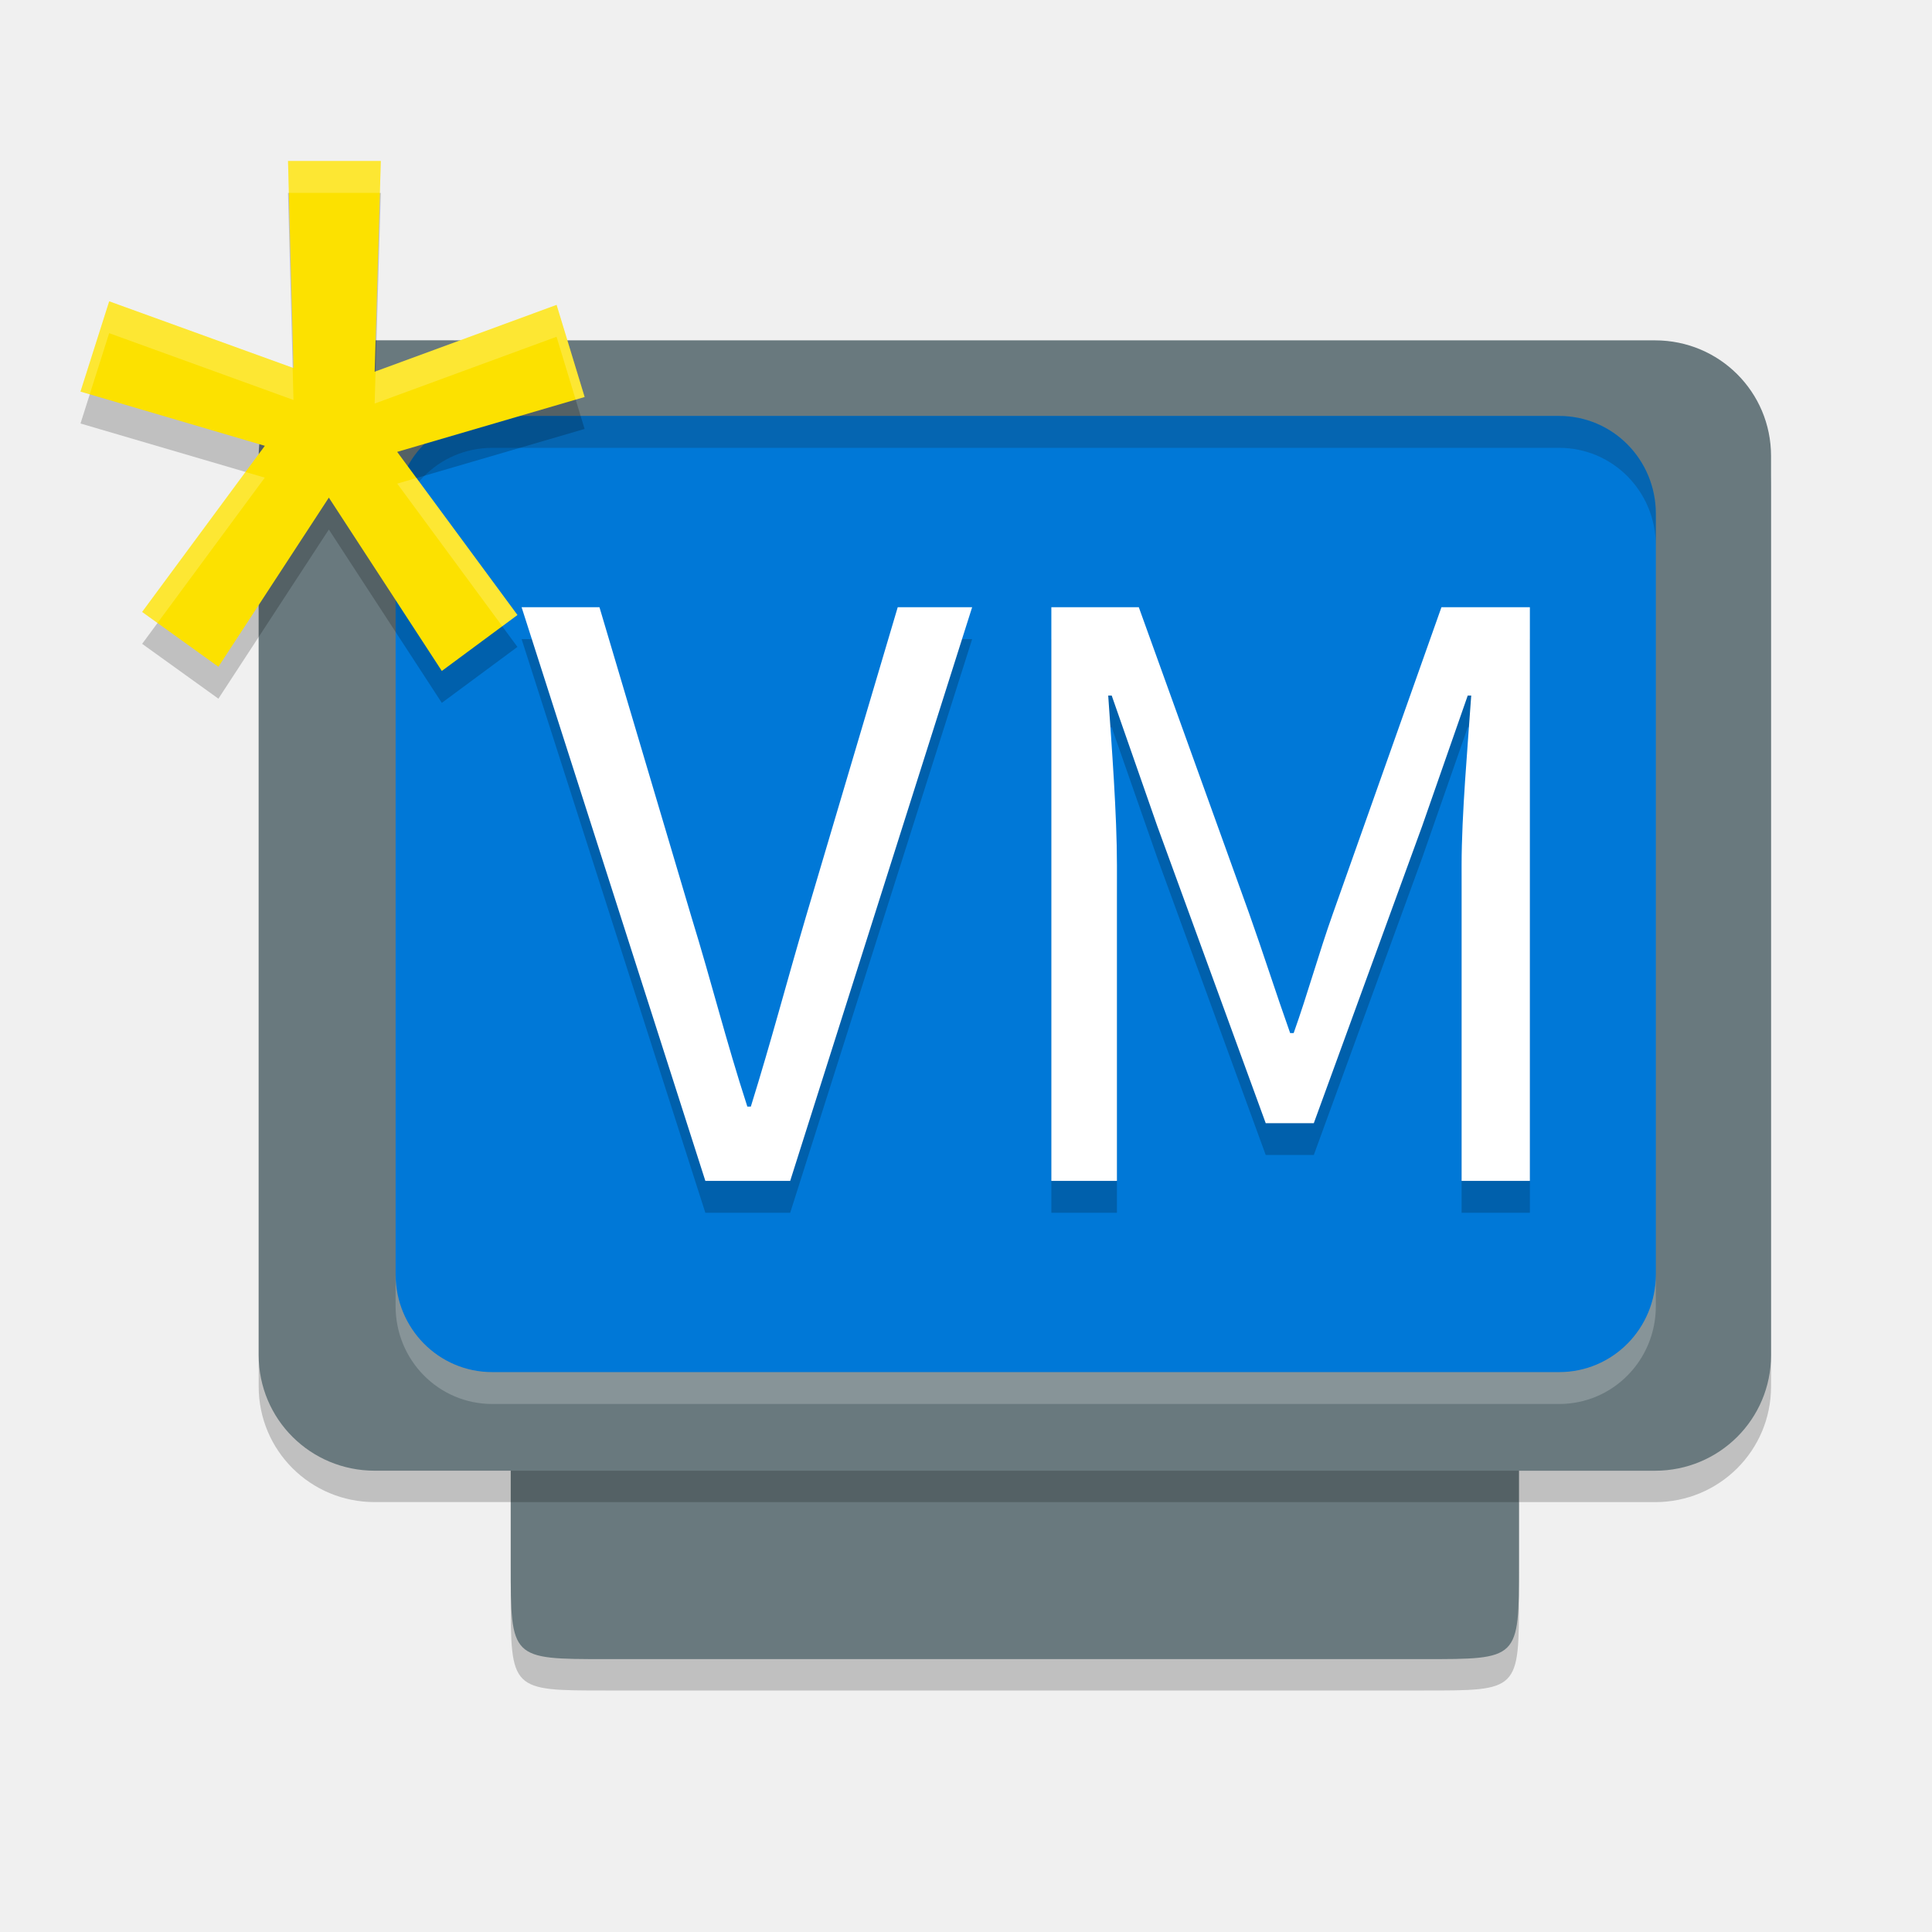
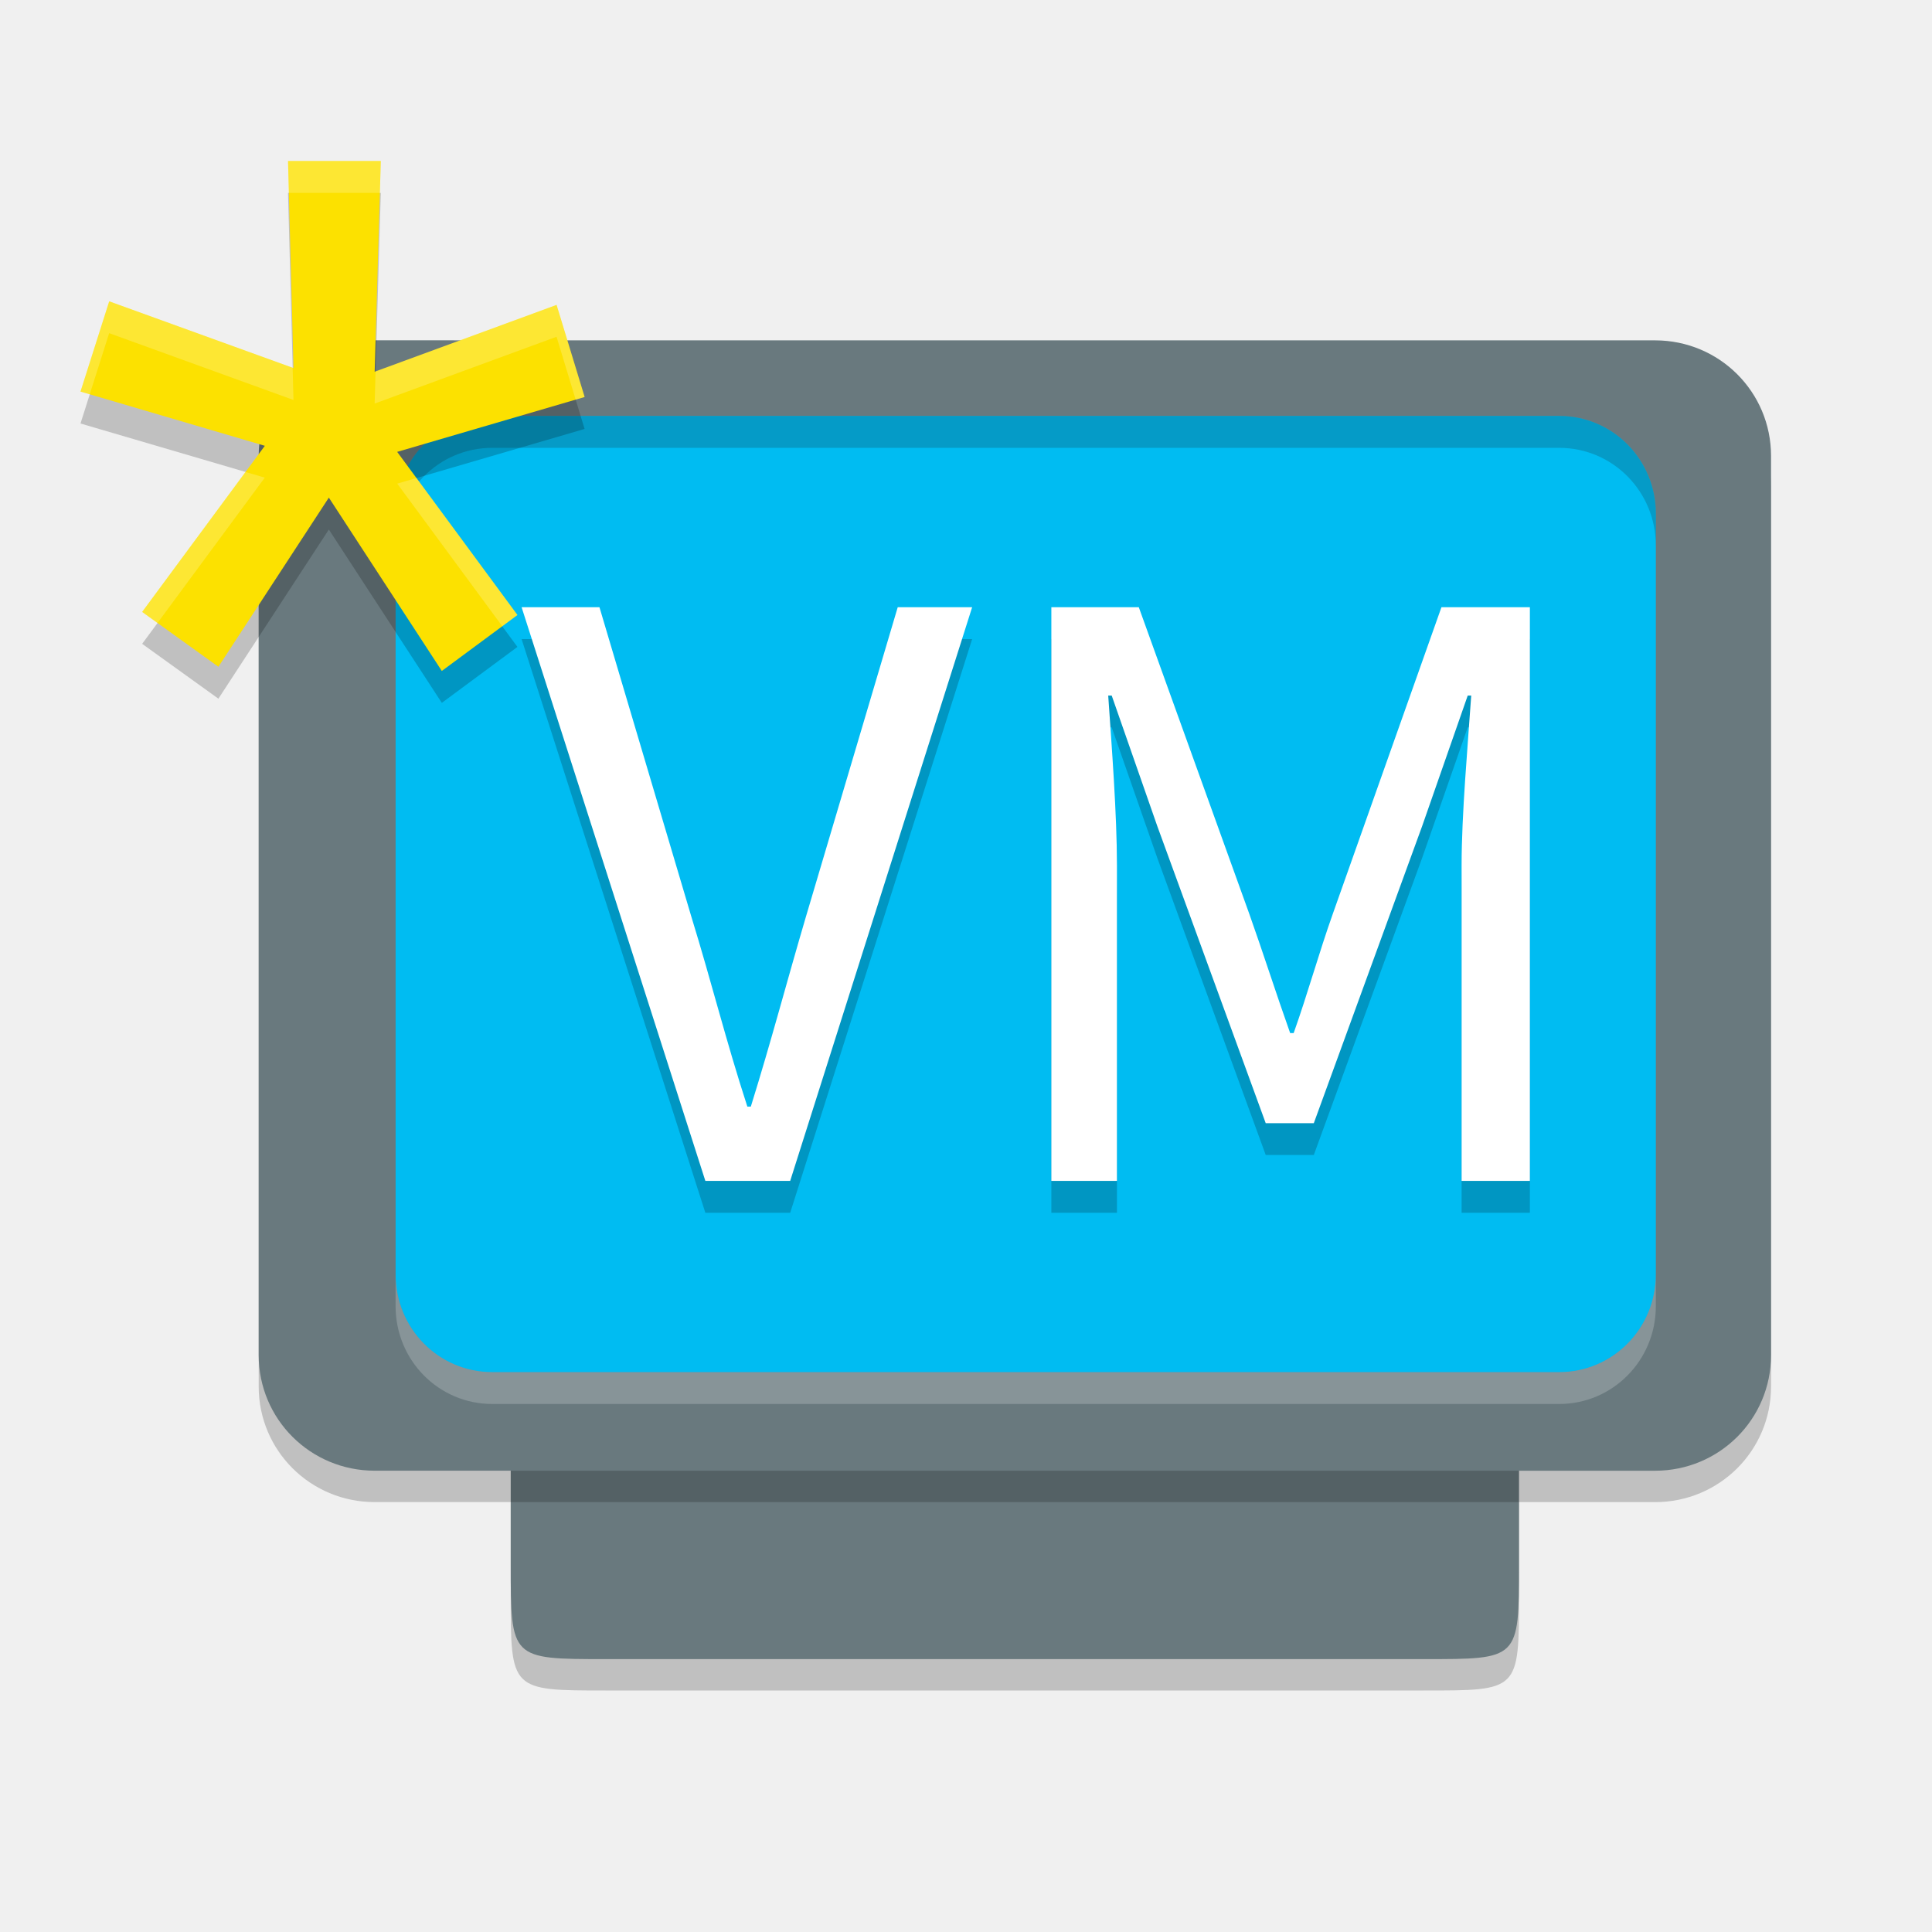
<svg xmlns="http://www.w3.org/2000/svg" width="48" height="48" version="1.1" viewBox="0 0 48 48">
  <path d="m9.309 9.235c-1.597 0-2.882 1.281-2.882 2.872v22.34c0 1.591 1.285 2.872 2.882 2.872h3.38v2.331c0 2.35 0 2.35 2.355 2.35h20.333c2.362 0 2.362 0.017 2.362-2.34v-2.34h3.38c1.597 0 2.882-1.281 2.882-2.872v-22.34c0-1.591-1.285-2.872-2.882-2.872z" style="opacity:.2" />
  <path d="m9.309 8.455c-1.597 0-2.882 1.281-2.882 2.872v22.34c0 1.591 1.285 2.872 2.882 2.872h3.38v2.331c0 2.35 0 2.35 2.355 2.35h20.333c2.362 0 2.362 0.017 2.362-2.34v-2.34h3.38c1.597 0 2.882-1.281 2.882-2.872v-22.34c0-1.591-1.285-2.872-2.882-2.872z" style="fill:#69797e" />
  <g transform="matrix(.7827729 0 0 .7918354 .4344543 .8326603)">
-     <path transform="matrix(1.27751 0 0 1.262889 -.5550196 -1.051557)" d="m12.229 10.334c-1.33 0-2.4 1.084-2.4 2.43v18.896c0 1.346 1.07 2.43 2.4 2.43h26.508c1.33 0 2.402-1.084 2.402-2.43v-18.896c0-1.346-1.072-2.43-2.402-2.43h-26.508z" style="fill:#0078d7" />
+     <path transform="matrix(1.27751 0 0 1.262889 -.5550196 -1.051557)" d="m12.229 10.334c-1.33 0-2.4 1.084-2.4 2.43v18.896c0 1.346 1.07 2.43 2.4 2.43h26.508c1.33 0 2.402-1.084 2.402-2.43v-18.896c0-1.346-1.072-2.43-2.402-2.43h-26.508z" style="fill:#00BCF2" />
    <path d="M 15.068,12 C 13.369,12 12,13.369 12,15.068 v 1 C 12,14.369 13.369,13 15.068,13 H 48.932 C 50.631,13 52,14.369 52,16.068 v -1 C 52,13.369 50.631,12 48.932,12 Z" style="fill:#1b1b1b;opacity:.2" />
    <path d="m48.932 43c1.7 0 3.068-1.369 3.068-3.068v-1c0 1.7-1.369 3.068-3.068 3.068h-33.863c-1.7 0-3.068-1.369-3.068-3.068v1c0 1.7 1.369 3.068 3.068 3.068z" style="fill:#ffffff;opacity:.2" />
    <path transform="matrix(1.421053,0,0,1.4,-2.263158,-1.600002)" d="m12.852 14.715 4.104 12.857h1.895l4.064-12.857h-1.662l-2.051 6.938c-0.449 1.529-0.762 2.745-1.23 4.254h-0.078c-0.488-1.509-0.781-2.725-1.25-4.254l-2.053-6.938zm11.832 0v12.857h1.465v-7.076c0-1.137-0.117-2.666-0.195-3.803h0.078l1.016 2.92 2.424 6.664h1.074l2.422-6.664 1.016-2.92h0.078c-0.078 1.137-0.215 2.666-0.215 3.803v7.076h1.525v-12.857h-1.975l-2.422 6.859c-0.313 0.882-0.566 1.804-0.879 2.686h-0.078c-0.313-0.882-0.605-1.804-0.918-2.686l-2.463-6.859z" style="opacity:.2" />
    <path transform="matrix(1.421053,0,0,1.4,-2.263158,-1.600002)" d="m12.852 14 4.104 12.857h1.895l4.064-12.857h-1.662l-2.051 6.938c-0.449 1.529-0.762 2.745-1.23 4.254h-0.078c-0.488-1.509-0.781-2.725-1.25-4.254l-2.053-6.938zm11.832 0v12.857h1.465v-7.076c0-1.137-0.117-2.664-0.195-3.801h0.078l1.016 2.92 2.424 6.664h1.074l2.422-6.664 1.016-2.92h0.078c-0.078 1.137-0.215 2.664-0.215 3.801v7.076h1.525v-12.857h-1.975l-2.422 6.859c-0.313 0.882-0.566 1.804-0.879 2.686h-0.078c-0.313-0.882-0.605-1.804-0.918-2.686l-2.463-6.859z" style="fill:#ffffff" />
    <path transform="matrix(1.421053,0,0,1.4,-2.263158,-1.600002)" d="m7.635 4.715 0.123 4.641-4.117-1.498-0.641 2.025l4.117 1.213-2.74 3.725 1.703 1.229 2.467-3.791 2.523 3.885 1.689-1.254-2.686-3.658 4.186-1.227-0.627-2.064-4.062 1.498 0.137-4.723z" style="opacity:.2" />
    <path transform="matrix(1.421053,0,0,1.4,-2.263158,-1.600002)" d="M 7.635,4 7.758,8.641 3.641,7.145 3,9.168 l 4.117,1.215 -2.74,3.723 1.703,1.229 2.467,-3.791 2.523,3.885 1.689,-1.254 -2.686,-3.656 L 14.26,9.289 13.633,7.225 9.57,8.723 9.707,4 Z" style="fill:#fce100" />
    <path d="m8.586 4 0.027 1h2.887l0.029-1zm-5.676 4.402-0.91 2.832 0.293 0.086 0.617-1.918 5.85 2.096-0.027-1.01zm14.199 0.113-5.744 2.086-0.029 1.01 5.773-2.096 0.607 1.971l0.283-0.082zm-9.873 5.242-3.279 4.391 0.488 0.346 3.404-4.559zm5.43 0.188-0.613 0.178 3.334 4.475 0.482-0.354z" style="fill:#ffffff;opacity:.2" />
  </g>
  <rect x="12.689" y="36.539" width="25.049" height=".78" rx="0" ry="0" style="opacity:.2" />
</svg>
